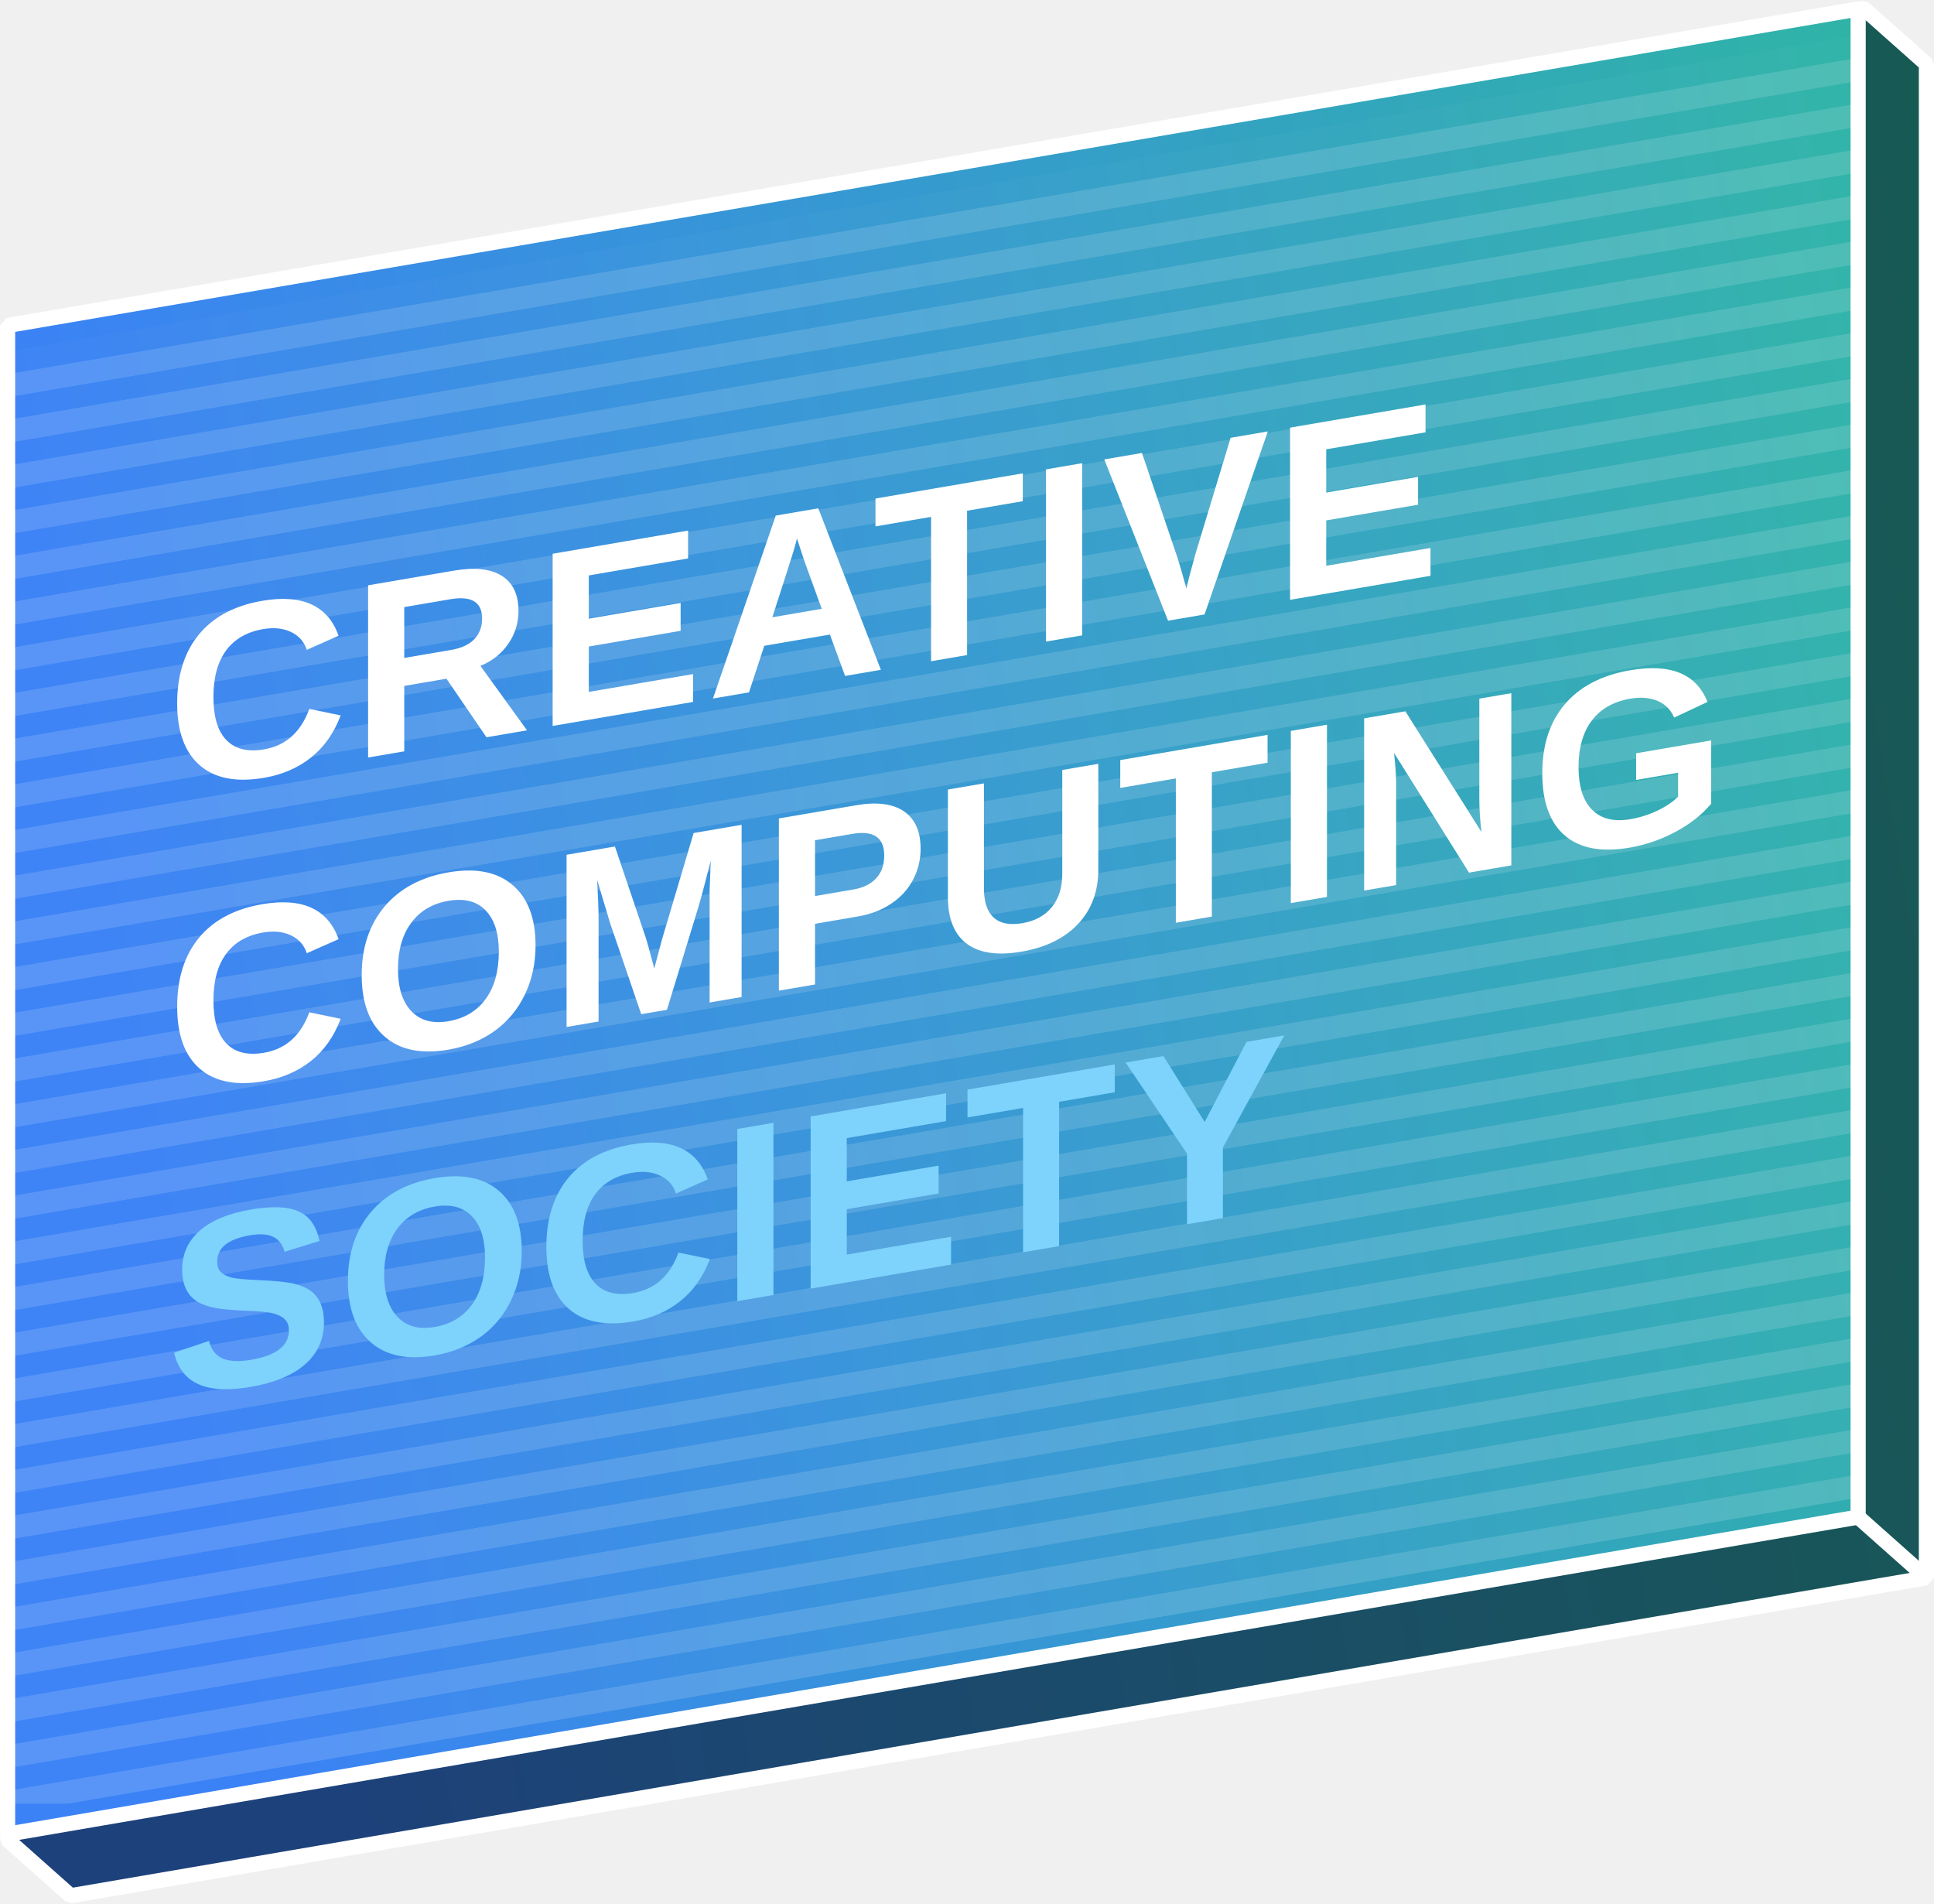
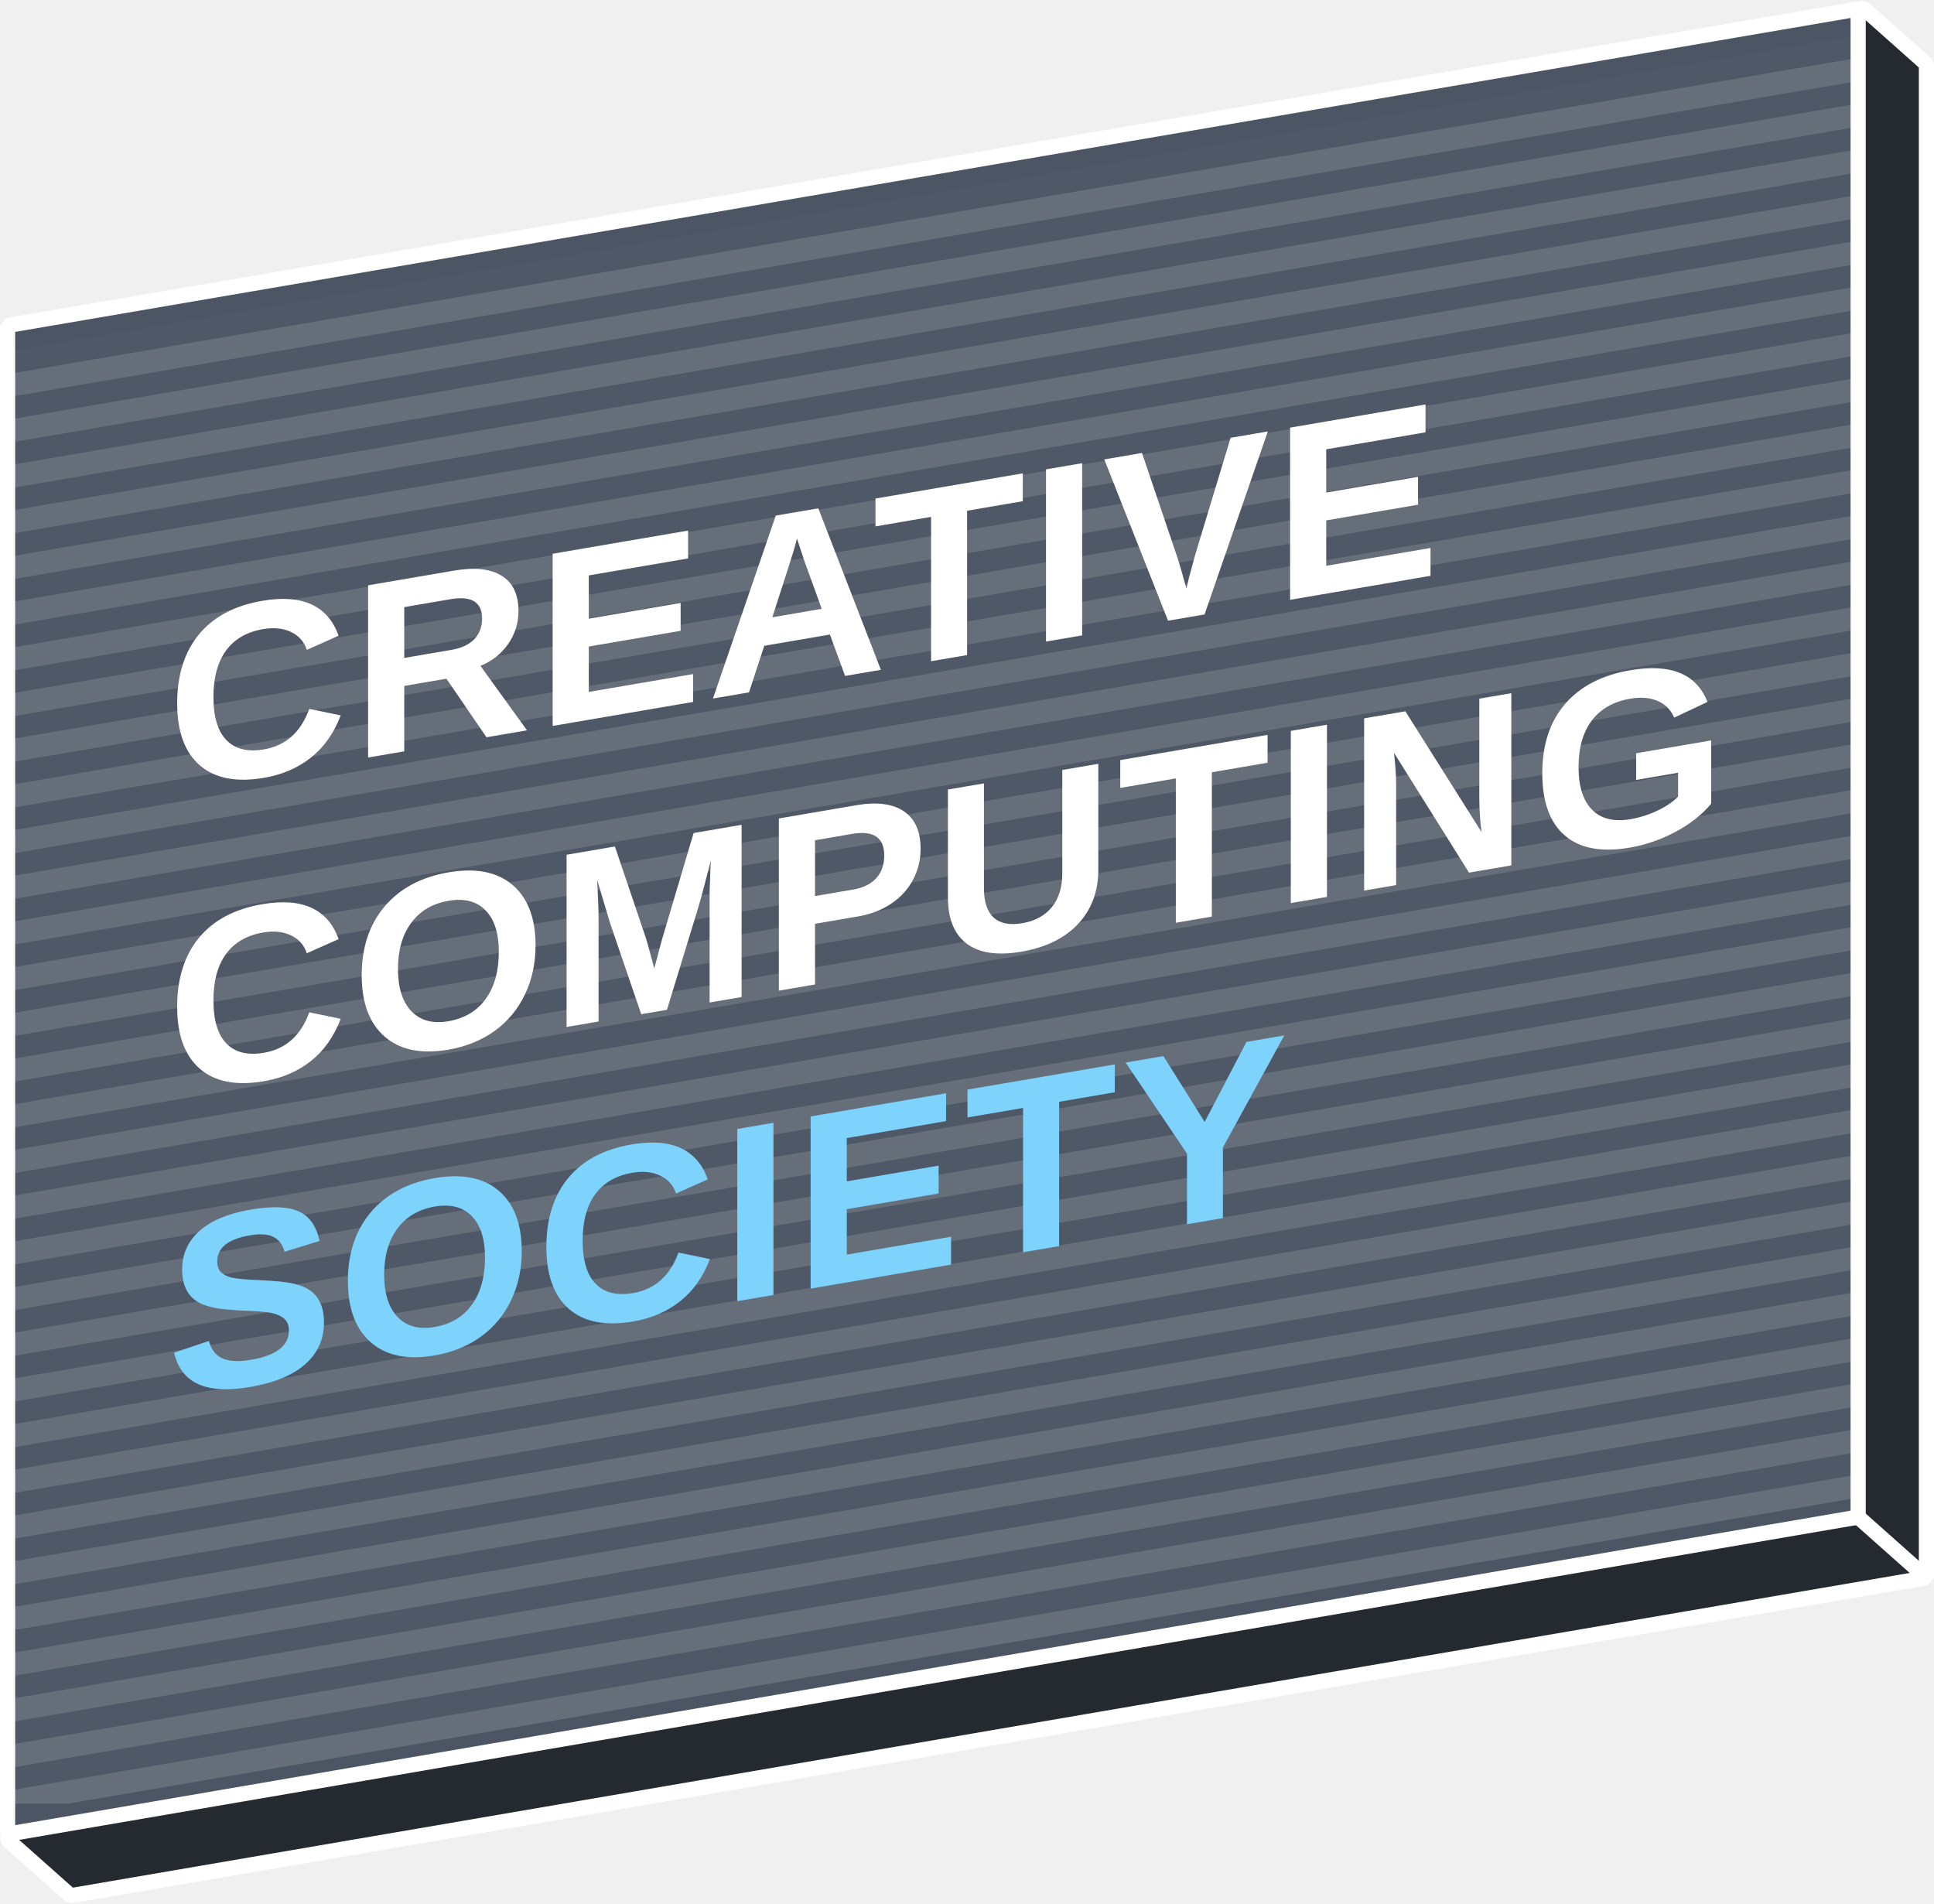
<svg xmlns="http://www.w3.org/2000/svg" xmlns:xlink="http://www.w3.org/1999/xlink" fill="none" height="251" viewBox="0 0 255 251" width="255">
  <linearGradient id="a">
-     <stop offset="0" stop-color="#3b82f6" />
-     <stop offset="1" stop-color="#2fb4a6" />
+     <stop offset="0" stop-color="#4B5563" />
+     <stop offset="1" stop-color="#4B5563" />
  </linearGradient>
  <linearGradient id="b" gradientUnits="userSpaceOnUse" x1="9" x2="255.009" xlink:href="#a" y1="50.75" y2="7.88" />
  <linearGradient id="c" gradientUnits="userSpaceOnUse" x1="-0" x2="246.009" xlink:href="#a" y1="42.75" y2="-.121" />
  <clipPath id="d">
    <path d="m0 0h245v237.798h-245z" />
  </clipPath>
  <path d="m245.713 1.083 8.287 7.366v199.564l-244.695 41.92-8.284-7.363 8.942-191.681z" fill="url(#b)" />
  <path d="m245.713 1.083 8.287 7.366v199.564l-244.695 41.92-8.284-7.363 8.942-191.681z" fill="#000" fill-opacity=".5" />
  <g stroke="#fff">
    <path d="m245.713 1.083 8.287 7.366v199.564l-244.695 41.92-8.284-7.363 8.942-191.681z" stroke-linejoin="bevel" stroke-width="2" />
    <path d="m1 241.814v-198.9l244-41.728v198.827z" fill="url(#c)" stroke-linejoin="bevel" stroke-width="2" />
    <path d="m245 200 9 8" stroke-width="2" />
    <g clip-path="url(#d)" stroke-linejoin="bevel" stroke-width="3">
      <path d="m0 48.025 281-48.025" stroke-opacity=".02" />
      <path d="m0 51.025 281-48.025" stroke-opacity=".15" />
      <path d="m0 54.05 281-48.025" stroke-opacity=".02" />
      <path d="m0 57.05 281-48.025" stroke-opacity=".15" />
      <path d="m0 60.075 281-48.025" stroke-opacity=".02" />
      <path d="m0 63.075 281-48.025" stroke-opacity=".15" />
      <path d="m0 66.1 281-48.025" stroke-opacity=".02" />
      <path d="m0 69.1 281-48.025" stroke-opacity=".15" />
      <path d="m0 72.125 281-48.025" stroke-opacity=".02" />
      <path d="m0 75.125 281-48.025" stroke-opacity=".15" />
      <path d="m0 78.15 281-48.025" stroke-opacity=".02" />
      <path d="m0 81.15 281-48.025" stroke-opacity=".15" />
      <path d="m0 84.175 281-48.025" stroke-opacity=".02" />
      <path d="m0 87.175 281-48.025" stroke-opacity=".15" />
      <path d="m0 90.2 281-48.025" stroke-opacity=".02" />
      <path d="m0 93.2 281-48.025" stroke-opacity=".15" />
      <path d="m0 96.224 281-48.025" stroke-opacity=".02" />
      <path d="m0 99.224 281-48.025" stroke-opacity=".15" />
      <path d="m0 102.249 281-48.025" stroke-opacity=".02" />
      <path d="m0 105.249 281-48.025" stroke-opacity=".15" />
      <path d="m0 108.274 281-48.025" stroke-opacity=".02" />
      <path d="m0 111.274 281-48.025" stroke-opacity=".15" />
      <path d="m0 114.299 281-48.025" stroke-opacity=".02" />
      <path d="m0 117.299 281-48.025" stroke-opacity=".15" />
      <path d="m0 120.324 281-48.025" stroke-opacity=".02" />
      <path d="m0 123.324 281-48.025" stroke-opacity=".15" />
      <path d="m0 126.349 281-48.025" stroke-opacity=".02" />
      <path d="m0 129.349 281-48.025" stroke-opacity=".15" />
      <path d="m0 132.374 281-48.025" stroke-opacity=".02" />
      <path d="m0 135.374 281-48.025" stroke-opacity=".15" />
      <path d="m0 138.399 281-48.025" stroke-opacity=".02" />
      <path d="m0 141.399 281-48.025" stroke-opacity=".15" />
      <path d="m0 144.424 281-48.025" stroke-opacity=".02" />
      <path d="m0 147.424 281-48.025" stroke-opacity=".15" />
      <path d="m0 150.449 281-48.025" stroke-opacity=".02" />
      <path d="m0 153.449 281-48.025" stroke-opacity=".15" />
      <path d="m0 156.474 281-48.025" stroke-opacity=".02" />
      <path d="m0 159.474 281-48.025" stroke-opacity=".15" />
      <path d="m0 162.499 281-48.025" stroke-opacity=".02" />
      <path d="m0 165.499 281-48.025" stroke-opacity=".15" />
      <path d="m0 168.524 281-48.025" stroke-opacity=".02" />
      <path d="m0 171.524 281-48.025" stroke-opacity=".15" />
      <path d="m0 174.549 281-48.025" stroke-opacity=".02" />
      <path d="m0 177.549 281-48.025" stroke-opacity=".15" />
      <path d="m0 180.574 281-48.025" stroke-opacity=".02" />
      <path d="m0 183.574 281-48.025" stroke-opacity=".15" />
      <path d="m0 186.598 281-48.025" stroke-opacity=".02" />
      <path d="m0 189.598 281-48.025" stroke-opacity=".15" />
      <path d="m0 192.623 281-48.025" stroke-opacity=".02" />
      <path d="m0 195.623 281-48.025" stroke-opacity=".15" />
      <path d="m0 198.648 281-48.025" stroke-opacity=".02" />
      <path d="m0 201.648 281-48.025" stroke-opacity=".15" />
      <path d="m0 204.673 281-48.025" stroke-opacity=".02" />
      <path d="m0 207.673 281-48.025" stroke-opacity=".15" />
      <path d="m0 210.698 281-48.025" stroke-opacity=".02" />
      <path d="m0 213.698 281-48.025" stroke-opacity=".15" />
      <path d="m0 216.723 281-48.025" stroke-opacity=".02" />
      <path d="m0 219.723 281-48.025" stroke-opacity=".15" />
      <path d="m0 222.748 281-48.025" stroke-opacity=".02" />
      <path d="m0 225.748 281-48.025" stroke-opacity=".15" />
      <path d="m0 228.773 281-48.025" stroke-opacity=".02" />
      <path d="m0 231.773 281-48.025" stroke-opacity=".15" />
      <path d="m0 234.798 281-48.025" stroke-opacity=".02" />
      <path d="m0 237.798 281-48.025" stroke-opacity=".15" />
    </g>
  </g>
  <g transform="matrix(1,-0.171016,0,1,0,0.17102)">
    <text x="22" y="108" font-family="'Arial','Helvetica Neue',Helvetica,sans-serif" font-size="33" font-weight="900" letter-spacing="0.5" fill="#FFFFFF">CREATIVE</text>
    <text x="22" y="148" font-family="'Arial','Helvetica Neue',Helvetica,sans-serif" font-size="33" font-weight="900" letter-spacing="0.5" fill="#FFFFFF">COMPUTING</text>
    <text x="22" y="188" font-family="'Arial','Helvetica Neue',Helvetica,sans-serif" font-size="33" font-weight="900" letter-spacing="0.5" fill="#7DD3FC">SOCIETY</text>
  </g>
</svg>
